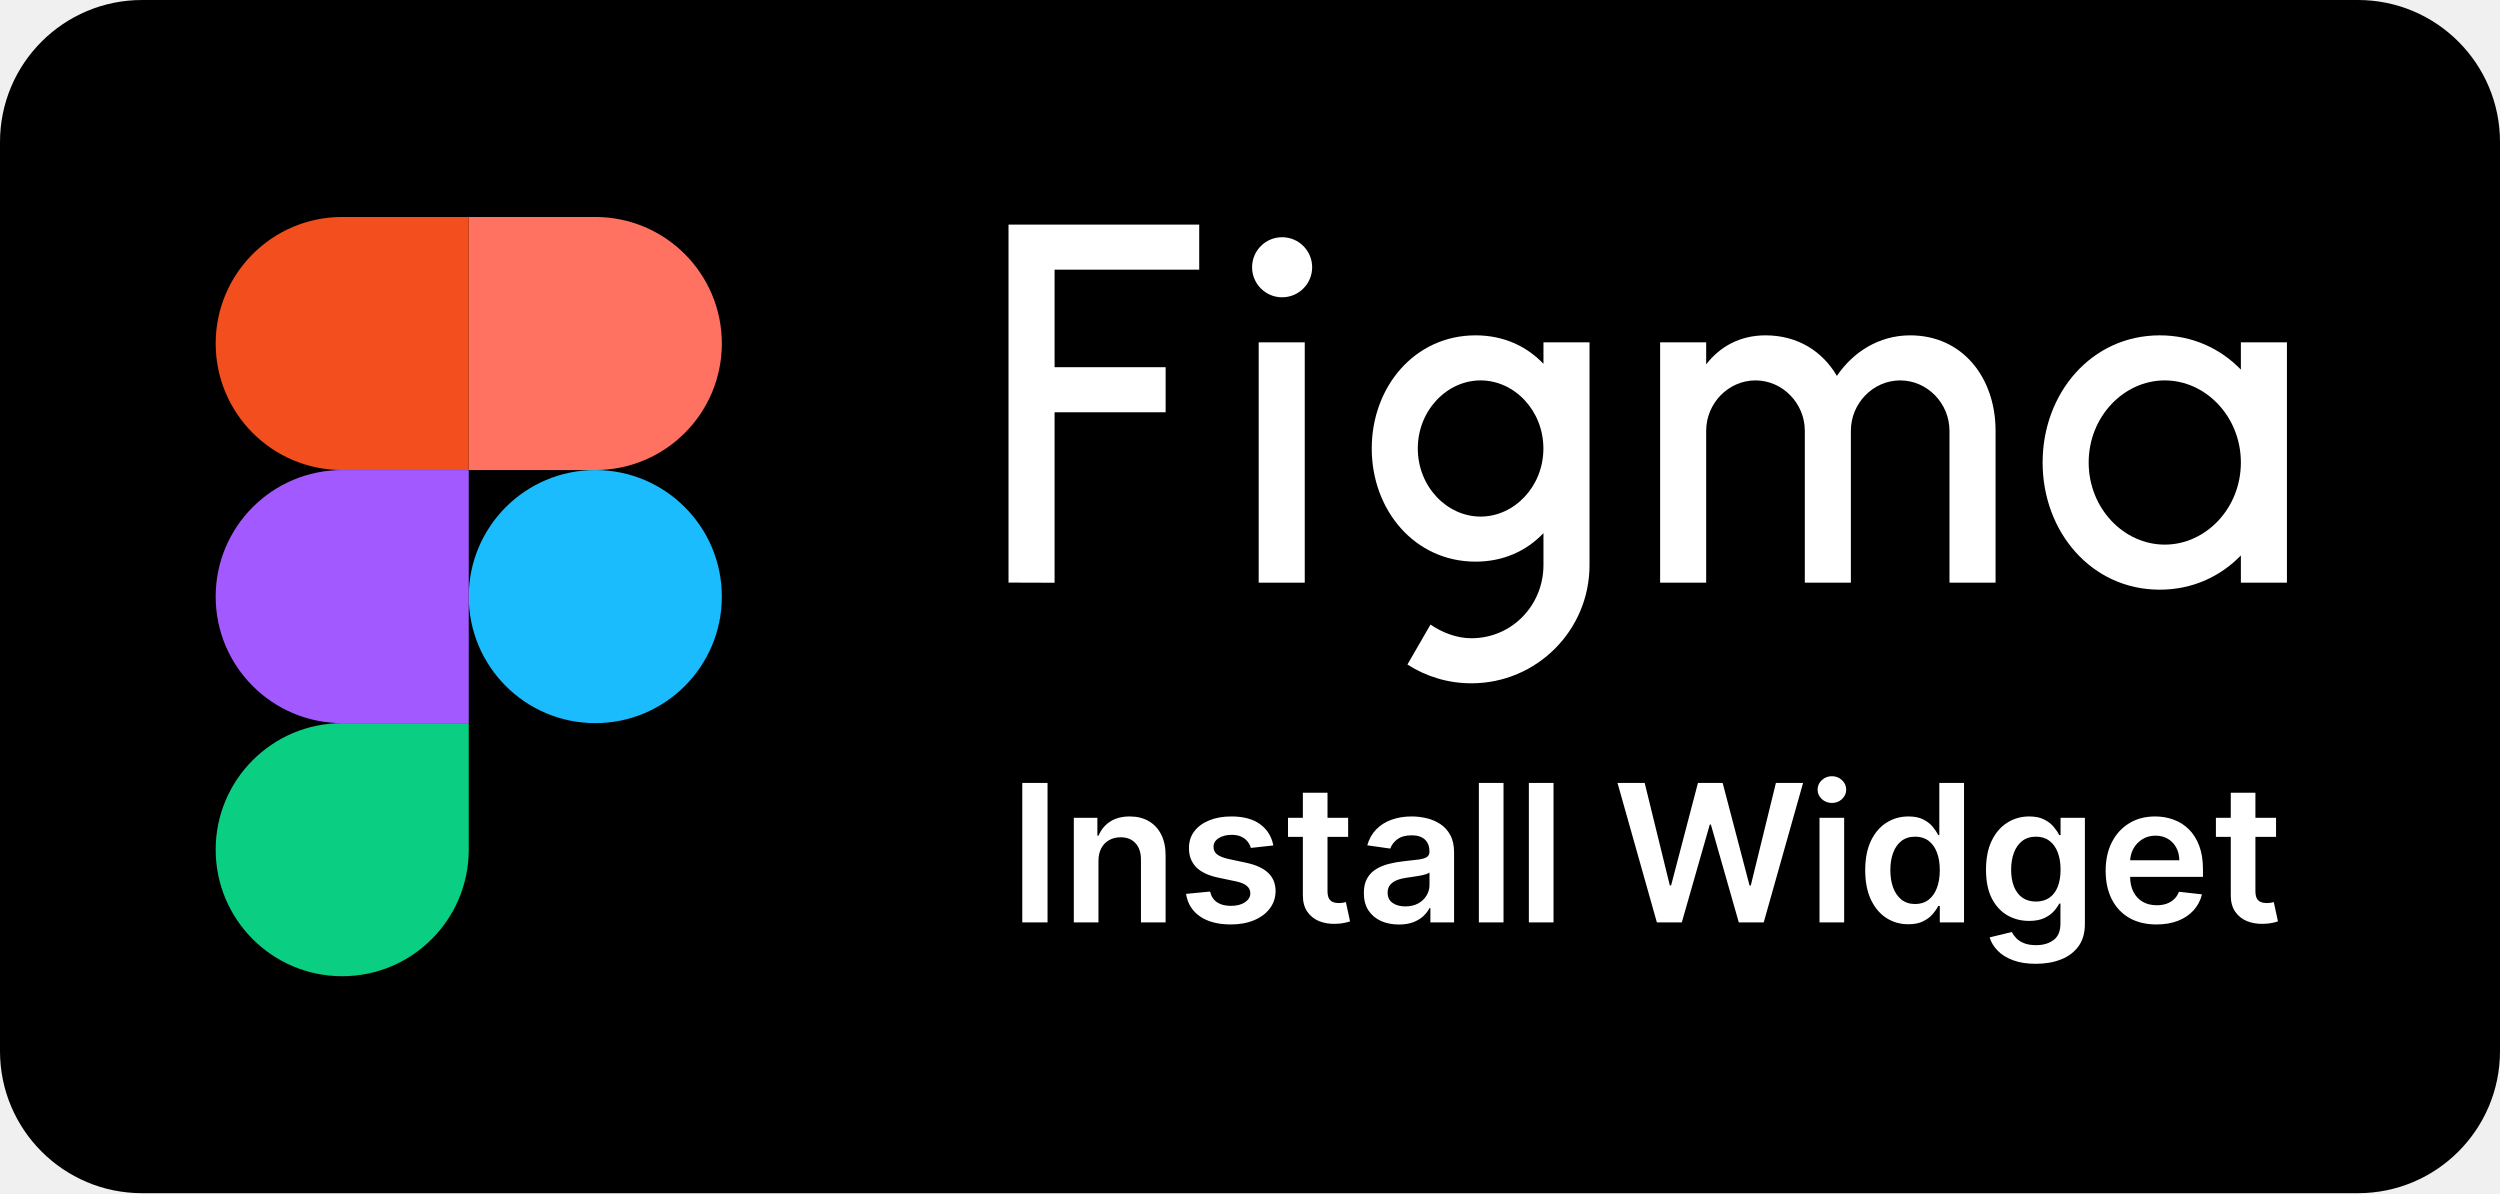
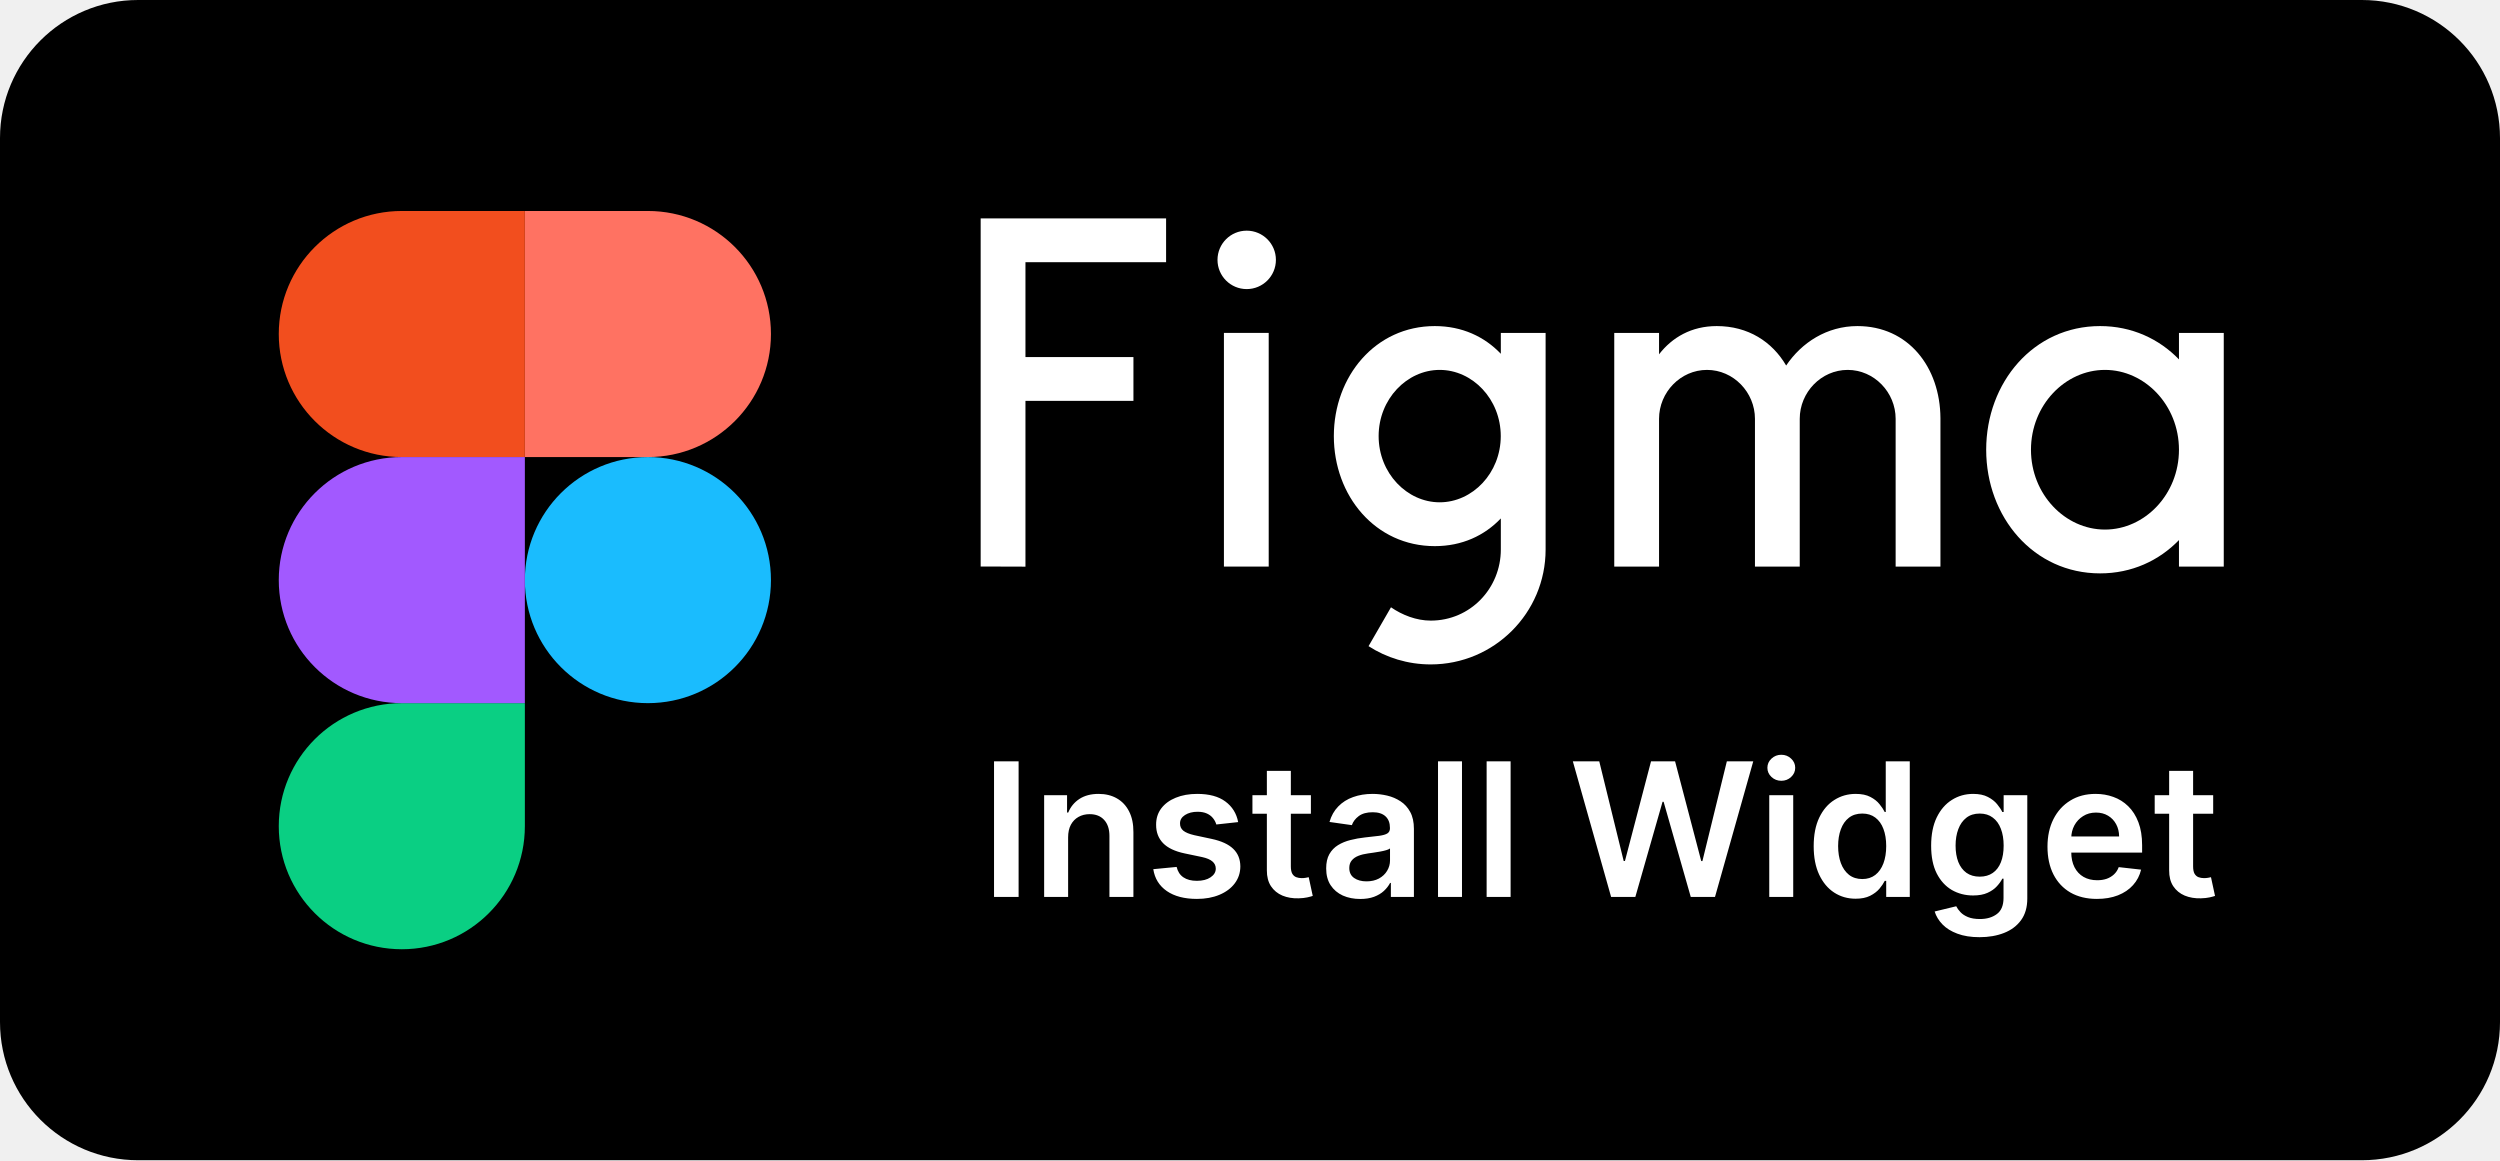
- <svg xmlns="http://www.w3.org/2000/svg" width="1408" height="672" viewBox="0 0 1408 672" fill="none">
-   <rect width="1408" height="672" rx="80" fill="black" />
-   <path d="M264 336C264 296.641 295.907 264.733 335.267 264.733C374.626 264.733 406.534 296.641 406.534 336C406.534 375.36 374.626 407.267 335.267 407.267C295.907 407.267 264 375.36 264 336Z" fill="#1ABCFE" />
-   <path d="M121.466 478.534C121.466 439.175 153.373 407.267 192.733 407.267H264V478.534C264 517.894 232.093 549.801 192.733 549.801C153.373 549.801 121.466 517.894 121.466 478.534Z" fill="#0ACF83" />
-   <path d="M264 122.199V264.733H335.267C374.627 264.733 406.534 232.826 406.534 193.466C406.534 154.107 374.627 122.199 335.267 122.199H264Z" fill="#FF7262" />
-   <path d="M121.466 193.466C121.466 232.826 153.373 264.733 192.733 264.733H264V122.199H192.733C153.373 122.199 121.466 154.107 121.466 193.466Z" fill="#F24E1E" />
-   <path d="M121.466 336C121.466 375.36 153.373 407.267 192.733 407.267H264V264.733H192.733C153.373 264.733 121.466 296.641 121.466 336Z" fill="#A259FF" />
-   <g clip-path="url(#clip0_72_13216)">
-     <path d="M568 126.513V328.12L593.941 328.2V232.192H656.487V206.815H593.941V151.877H675.398V126.5L568 126.513Z" fill="white" />
-     <path d="M722.09 167.438C731.434 167.438 739.008 159.863 739.008 150.52C739.008 141.176 731.434 133.602 722.09 133.602C712.747 133.602 705.172 141.176 705.172 150.52C705.172 159.863 712.747 167.438 722.09 167.438Z" fill="white" />
-     <path d="M708.894 192.815V328.16H734.835V192.815H708.894Z" fill="white" />
-     <path fill-rule="evenodd" clip-rule="evenodd" d="M831.05 188.867C796.602 188.867 772.562 218.002 772.562 252.592C772.562 287.183 796.602 316.317 831.05 316.317C846.821 316.317 859.818 310.211 869.277 300.272V318.291C869.277 340.715 851.663 359.458 828.674 359.458C820.411 359.458 812.201 356.255 805.66 351.747L792.662 374.259C803.043 380.951 815.405 384.835 828.674 384.835C865.426 384.835 895.218 355.042 895.218 318.291V192.815H869.277V204.913C859.818 194.973 846.821 188.867 831.05 188.867ZM798.503 252.592C798.503 231.121 814.927 214.245 833.87 214.245C852.814 214.245 869.237 231.121 869.237 252.592C869.237 274.063 852.814 290.94 833.87 290.94C814.927 290.94 798.503 274.063 798.503 252.592Z" fill="white" />
-     <path d="M988.691 214.245C973.352 214.245 960.917 227.243 960.917 242.582V328.16H934.976V192.815H960.917V205.213C968.518 195.388 979.716 188.867 994.33 188.867C1012.51 188.867 1026.46 197.896 1034.54 211.713C1043.52 198.367 1058.18 188.867 1075.82 188.867C1105.34 188.867 1123.72 212.688 1123.9 242.159C1123.9 242.248 1123.9 242.337 1123.9 242.427V242.432V242.436V242.441C1123.9 242.488 1123.9 242.535 1123.9 242.582V328.16H1097.95V242.582C1097.95 227.243 1085.52 214.245 1070.18 214.245C1054.84 214.245 1042.41 227.243 1042.41 242.582V328.16H1016.47V242.582C1016.47 227.243 1004.03 214.245 988.691 214.245Z" fill="white" />
-     <path fill-rule="evenodd" clip-rule="evenodd" d="M1262.06 208.158C1250.52 196.241 1234.71 188.867 1216.38 188.867C1177.79 188.867 1150.4 221.542 1150.4 260.487C1150.4 299.432 1177.79 332.107 1216.38 332.107C1234.71 332.107 1250.52 324.734 1262.06 312.817V328.16H1288V192.815H1262.06V208.158ZM1176.34 260.487C1176.34 234.65 1196.12 214.245 1219.2 214.245C1242.27 214.245 1262.06 234.65 1262.06 260.487C1262.06 286.325 1242.27 306.73 1219.2 306.73C1196.12 306.73 1176.34 286.325 1176.34 260.487Z" fill="white" />
-   </g>
-   <path d="M589.976 440.955V519.5H575.747V440.955H589.976ZM618.654 484.983V519.5H604.77V460.591H618.04V470.601H618.73C620.086 467.303 622.246 464.682 625.212 462.739C628.203 460.795 631.898 459.824 636.296 459.824C640.361 459.824 643.902 460.693 646.919 462.432C649.962 464.17 652.314 466.689 653.976 469.987C655.664 473.286 656.495 477.287 656.469 481.991V519.5H642.586V484.139C642.586 480.202 641.563 477.121 639.517 474.896C637.498 472.672 634.698 471.56 631.118 471.56C628.689 471.56 626.529 472.097 624.637 473.17C622.77 474.219 621.3 475.74 620.226 477.734C619.178 479.729 618.654 482.145 618.654 484.983ZM717.142 476.162L704.486 477.543C704.128 476.264 703.502 475.062 702.607 473.938C701.738 472.812 700.561 471.905 699.078 471.214C697.596 470.524 695.78 470.179 693.632 470.179C690.743 470.179 688.314 470.805 686.346 472.058C684.402 473.311 683.444 474.935 683.469 476.929C683.444 478.642 684.07 480.036 685.348 481.109C686.652 482.183 688.8 483.065 691.792 483.756L701.84 485.903C707.414 487.105 711.556 489.01 714.266 491.618C717.002 494.226 718.382 497.639 718.408 501.858C718.382 505.565 717.296 508.838 715.148 511.676C713.026 514.489 710.073 516.687 706.289 518.273C702.505 519.858 698.158 520.651 693.249 520.651C686.039 520.651 680.235 519.142 675.837 516.125C671.439 513.082 668.819 508.851 667.975 503.43L681.513 502.126C682.127 504.786 683.431 506.793 685.425 508.148C687.419 509.503 690.015 510.18 693.211 510.18C696.509 510.18 699.155 509.503 701.15 508.148C703.169 506.793 704.179 505.118 704.179 503.124C704.179 501.436 703.527 500.043 702.223 498.943C700.945 497.844 698.951 497 696.24 496.412L686.192 494.303C680.542 493.126 676.361 491.145 673.651 488.358C670.941 485.545 669.598 481.991 669.624 477.696C669.598 474.065 670.583 470.92 672.577 468.261C674.597 465.577 677.397 463.506 680.976 462.048C684.581 460.565 688.736 459.824 693.441 459.824C700.344 459.824 705.777 461.294 709.74 464.234C713.729 467.175 716.196 471.151 717.142 476.162ZM759.272 460.591V471.33H725.407V460.591H759.272ZM733.768 446.477H747.652V501.781C747.652 503.648 747.933 505.08 748.495 506.077C749.083 507.048 749.85 507.713 750.797 508.071C751.743 508.429 752.791 508.608 753.941 508.608C754.811 508.608 755.603 508.544 756.319 508.416C757.061 508.288 757.623 508.173 758.007 508.071L760.346 518.925C759.605 519.18 758.544 519.462 757.163 519.768C755.808 520.075 754.146 520.254 752.177 520.305C748.7 520.408 745.568 519.884 742.781 518.733C739.994 517.557 737.782 515.741 736.146 513.287C734.535 510.832 733.743 507.764 733.768 504.082V446.477ZM787.835 520.689C784.102 520.689 780.74 520.024 777.749 518.695C774.783 517.339 772.43 515.345 770.692 512.712C768.979 510.078 768.122 506.831 768.122 502.97C768.122 499.646 768.736 496.898 769.963 494.724C771.19 492.551 772.865 490.812 774.987 489.509C777.109 488.205 779.5 487.22 782.159 486.555C784.844 485.865 787.618 485.366 790.482 485.06C793.933 484.702 796.733 484.382 798.881 484.101C801.028 483.794 802.588 483.334 803.56 482.72C804.557 482.081 805.055 481.097 805.055 479.767V479.537C805.055 476.648 804.199 474.411 802.486 472.825C800.773 471.24 798.305 470.447 795.084 470.447C791.683 470.447 788.986 471.189 786.991 472.672C785.023 474.155 783.693 475.906 783.003 477.926L770.04 476.085C771.063 472.506 772.75 469.514 775.102 467.111C777.455 464.682 780.331 462.866 783.732 461.665C787.132 460.438 790.891 459.824 795.007 459.824C797.845 459.824 800.67 460.156 803.483 460.821C806.295 461.486 808.865 462.585 811.192 464.119C813.518 465.628 815.385 467.686 816.791 470.294C818.223 472.902 818.939 476.162 818.939 480.074V519.5H805.592V511.408H805.132C804.288 513.044 803.099 514.578 801.565 516.01C800.057 517.416 798.152 518.554 795.851 519.423C793.575 520.267 790.903 520.689 787.835 520.689ZM791.44 510.487C794.227 510.487 796.643 509.937 798.689 508.838C800.734 507.713 802.307 506.23 803.406 504.389C804.531 502.548 805.094 500.541 805.094 498.368V491.426C804.659 491.784 803.918 492.116 802.869 492.423C801.847 492.73 800.696 492.999 799.418 493.229C798.139 493.459 796.874 493.663 795.621 493.842C794.368 494.021 793.281 494.175 792.361 494.303C790.29 494.584 788.436 495.044 786.8 495.683C785.163 496.322 783.872 497.217 782.926 498.368C781.98 499.493 781.507 500.95 781.507 502.74C781.507 505.297 782.44 507.227 784.307 508.531C786.173 509.835 788.551 510.487 791.44 510.487ZM846.783 440.955V519.5H832.899V440.955H846.783ZM874.943 440.955V519.5H861.059V440.955H874.943ZM933.152 519.5L910.984 440.955H926.287L940.439 498.675H941.168L956.278 440.955H970.2L985.349 498.713H986.04L1000.19 440.955H1015.49L993.327 519.5H979.29L963.565 464.388H962.952L947.189 519.5H933.152ZM1024.75 519.5V460.591H1038.63V519.5H1024.75ZM1031.73 452.23C1029.53 452.23 1027.64 451.501 1026.05 450.044C1024.47 448.561 1023.67 446.784 1023.67 444.713C1023.67 442.616 1024.47 440.839 1026.05 439.382C1027.64 437.899 1029.53 437.158 1031.73 437.158C1033.95 437.158 1035.84 437.899 1037.4 439.382C1038.99 440.839 1039.78 442.616 1039.78 444.713C1039.78 446.784 1038.99 448.561 1037.4 450.044C1035.84 451.501 1033.95 452.23 1031.73 452.23ZM1074.77 520.536C1070.14 520.536 1066 519.347 1062.34 516.969C1058.69 514.591 1055.8 511.139 1053.67 506.614C1051.55 502.088 1050.49 496.591 1050.49 490.122C1050.49 483.577 1051.56 478.054 1053.71 473.554C1055.89 469.028 1058.81 465.615 1062.5 463.314C1066.18 460.987 1070.28 459.824 1074.81 459.824C1078.26 459.824 1081.1 460.412 1083.32 461.588C1085.54 462.739 1087.31 464.132 1088.61 465.768C1089.92 467.379 1090.93 468.901 1091.64 470.332H1092.22V440.955H1106.14V519.5H1092.49V510.219H1091.64C1090.93 511.651 1089.89 513.172 1088.54 514.783C1087.18 516.368 1085.39 517.723 1083.17 518.848C1080.94 519.973 1078.14 520.536 1074.77 520.536ZM1078.64 509.145C1081.58 509.145 1084.09 508.352 1086.16 506.767C1088.23 505.156 1089.8 502.919 1090.88 500.055C1091.95 497.192 1092.49 493.855 1092.49 490.045C1092.49 486.236 1091.95 482.925 1090.88 480.112C1089.83 477.3 1088.27 475.114 1086.2 473.554C1084.15 471.994 1081.63 471.214 1078.64 471.214C1075.55 471.214 1072.97 472.02 1070.89 473.631C1068.82 475.241 1067.26 477.466 1066.22 480.304C1065.17 483.142 1064.64 486.389 1064.64 490.045C1064.64 493.727 1065.17 497.013 1066.22 499.902C1067.29 502.766 1068.86 505.028 1070.93 506.69C1073.03 508.327 1075.6 509.145 1078.64 509.145ZM1146.55 542.818C1141.57 542.818 1137.29 542.141 1133.71 540.786C1130.13 539.456 1127.25 537.666 1125.08 535.416C1122.9 533.166 1121.39 530.673 1120.55 527.938L1133.05 524.908C1133.62 526.058 1134.43 527.196 1135.51 528.321C1136.58 529.472 1138.03 530.418 1139.84 531.159C1141.68 531.926 1144 532.31 1146.78 532.31C1150.72 532.31 1153.98 531.351 1156.56 529.433C1159.15 527.541 1160.44 524.422 1160.44 520.075V508.915H1159.75C1159.03 510.347 1157.98 511.817 1156.6 513.325C1155.25 514.834 1153.44 516.099 1151.19 517.122C1148.97 518.145 1146.17 518.656 1142.8 518.656C1138.27 518.656 1134.17 517.595 1130.48 515.473C1126.83 513.325 1123.91 510.129 1121.74 505.885C1119.59 501.615 1118.52 496.271 1118.52 489.854C1118.52 483.385 1119.59 477.926 1121.74 473.477C1123.91 469.003 1126.84 465.615 1130.52 463.314C1134.2 460.987 1138.31 459.824 1142.83 459.824C1146.29 459.824 1149.12 460.412 1151.35 461.588C1153.6 462.739 1155.39 464.132 1156.72 465.768C1158.05 467.379 1159.06 468.901 1159.75 470.332H1160.51V460.591H1174.21V520.459C1174.21 525.496 1173 529.663 1170.6 532.962C1168.2 536.26 1164.91 538.727 1160.74 540.364C1156.58 542 1151.85 542.818 1146.55 542.818ZM1146.67 507.764C1149.61 507.764 1152.11 507.048 1154.19 505.616C1156.26 504.185 1157.83 502.126 1158.9 499.442C1159.98 496.757 1160.51 493.536 1160.51 489.777C1160.51 486.07 1159.98 482.822 1158.9 480.036C1157.85 477.249 1156.3 475.088 1154.22 473.554C1152.18 471.994 1149.66 471.214 1146.67 471.214C1143.57 471.214 1140.99 472.02 1138.92 473.631C1136.85 475.241 1135.29 477.453 1134.24 480.266C1133.19 483.053 1132.67 486.223 1132.67 489.777C1132.67 493.382 1133.19 496.54 1134.24 499.25C1135.32 501.935 1136.89 504.031 1138.96 505.54C1141.06 507.023 1143.63 507.764 1146.67 507.764ZM1214.51 520.651C1208.61 520.651 1203.51 519.423 1199.21 516.969C1194.94 514.489 1191.66 510.986 1189.35 506.46C1187.05 501.909 1185.9 496.553 1185.9 490.391C1185.9 484.331 1187.05 479.013 1189.35 474.436C1191.68 469.834 1194.93 466.254 1199.1 463.697C1203.26 461.115 1208.16 459.824 1213.79 459.824C1217.42 459.824 1220.84 460.412 1224.06 461.588C1227.31 462.739 1230.17 464.528 1232.65 466.957C1235.16 469.386 1237.13 472.48 1238.56 476.239C1239.99 479.972 1240.71 484.42 1240.71 489.585V493.842H1192.42V484.484H1227.4C1227.37 481.825 1226.8 479.46 1225.67 477.389C1224.55 475.293 1222.98 473.643 1220.96 472.442C1218.96 471.24 1216.64 470.639 1213.98 470.639C1211.14 470.639 1208.65 471.33 1206.5 472.71C1204.35 474.065 1202.68 475.855 1201.47 478.08C1200.3 480.278 1199.7 482.695 1199.67 485.328V493.497C1199.67 496.923 1200.3 499.864 1201.55 502.318C1202.8 504.747 1204.56 506.614 1206.81 507.918C1209.06 509.196 1211.69 509.835 1214.71 509.835C1216.73 509.835 1218.55 509.554 1220.19 508.991C1221.83 508.403 1223.25 507.547 1224.45 506.422C1225.65 505.297 1226.56 503.903 1227.17 502.241L1240.13 503.699C1239.31 507.125 1237.76 510.116 1235.45 512.673C1233.18 515.205 1230.26 517.173 1226.71 518.58C1223.16 519.96 1219.09 520.651 1214.51 520.651ZM1281.87 460.591V471.33H1248V460.591H1281.87ZM1256.37 446.477H1270.25V501.781C1270.25 503.648 1270.53 505.08 1271.09 506.077C1271.68 507.048 1272.45 507.713 1273.39 508.071C1274.34 508.429 1275.39 508.608 1276.54 508.608C1277.41 508.608 1278.2 508.544 1278.92 508.416C1279.66 508.288 1280.22 508.173 1280.6 508.071L1282.94 518.925C1282.2 519.18 1281.14 519.462 1279.76 519.768C1278.41 520.075 1276.74 520.254 1274.77 520.305C1271.3 520.408 1268.17 519.884 1265.38 518.733C1262.59 517.557 1260.38 515.741 1258.74 513.287C1257.13 510.832 1256.34 507.764 1256.37 504.082V446.477Z" fill="white" />
-   <defs>
-     <clipPath id="clip0_72_13216">
-       <rect width="720" height="261" fill="white" transform="translate(568 126.5)" />
-     </clipPath>
-   </defs>
+ <svg xmlns="http://www.w3.org/2000/svg" width="181" height="84" viewBox="0 0 181 84" fill="none">
+   <path d="M171 0H10C4.477 0 0 4.477 0 10V74C0 79.523 4.477 84 10 84H171C176.523 84 181 79.523 181 74V10C181 4.477 176.523 0 171 0Z" fill="black" />
+   <path d="M38 42C38 37.08 41.988 33.092 46.908 33.092C51.828 33.092 55.817 37.08 55.817 42C55.817 46.92 51.828 50.908 46.908 50.908C41.988 50.908 38 46.92 38 42Z" fill="#1ABCFE" />
+   <path d="M20.183 59.817C20.183 54.897 24.172 50.908 29.092 50.908H38V59.817C38 64.737 34.012 68.725 29.092 68.725C24.172 68.725 20.183 64.737 20.183 59.817Z" fill="#0ACF83" />
+   <path d="M38 15.275V33.092H46.908C51.828 33.092 55.817 29.103 55.817 24.183C55.817 19.263 51.828 15.275 46.908 15.275H38Z" fill="#FF7262" />
+   <path d="M20.183 24.183C20.183 29.103 24.172 33.092 29.092 33.092H38V15.275H29.092C24.172 15.275 20.183 19.263 20.183 24.183Z" fill="#F24E1E" />
+   <path d="M20.183 42C20.183 46.92 24.172 50.908 29.092 50.908H38V33.092H29.092C24.172 33.092 20.183 37.08 20.183 42Z" fill="#A259FF" />
+   <path d="M71 15.814V41.015L74.243 41.025V29.024H82.061V25.852H74.243V18.985H84.425V15.812L71 15.814Z" fill="white" />
+   <path d="M90.261 20.93C91.429 20.93 92.376 19.983 92.376 18.815C92.376 17.647 91.429 16.7 90.261 16.7C89.093 16.7 88.147 17.647 88.147 18.815C88.147 19.983 89.093 20.93 90.261 20.93Z" fill="white" />
+   <path d="M88.612 24.102V41.02H91.854V24.102H88.612Z" fill="white" />
+   <path fill-rule="evenodd" clip-rule="evenodd" d="M103.881 23.608C99.575 23.608 96.57 27.25 96.57 31.574C96.57 35.898 99.575 39.54 103.881 39.54C105.853 39.54 107.477 38.776 108.66 37.534V39.786C108.66 42.589 106.458 44.932 103.584 44.932C102.551 44.932 101.525 44.532 100.707 43.968L99.083 46.782C100.38 47.619 101.926 48.104 103.584 48.104C108.178 48.104 111.902 44.38 111.902 39.786V24.102H108.66V25.614C107.477 24.372 105.853 23.608 103.881 23.608ZM99.813 31.574C99.813 28.89 101.866 26.781 104.234 26.781C106.602 26.781 108.655 28.89 108.655 31.574C108.655 34.258 106.602 36.367 104.234 36.367C101.866 36.367 99.813 34.258 99.813 31.574Z" fill="white" />
+   <path d="M123.586 26.781C121.669 26.781 120.115 28.405 120.115 30.323V41.02H116.872V24.102H120.115V25.652C121.065 24.424 122.465 23.608 124.291 23.608C126.564 23.608 128.308 24.737 129.318 26.464C130.44 24.796 132.273 23.608 134.478 23.608C138.168 23.608 140.465 26.586 140.488 30.27C140.488 30.281 140.488 30.292 140.488 30.303V30.304V30.305V30.305C140.488 30.311 140.488 30.317 140.488 30.323V41.02H137.244V30.323C137.244 28.405 135.69 26.781 133.773 26.781C131.855 26.781 130.301 28.405 130.301 30.323V41.02H127.059V30.323C127.059 28.405 125.504 26.781 123.586 26.781Z" fill="white" />
+   <path fill-rule="evenodd" clip-rule="evenodd" d="M157.757 26.02C156.315 24.53 154.339 23.608 152.047 23.608C147.224 23.608 143.8 27.693 143.8 32.561C143.8 37.429 147.224 41.513 152.047 41.513C154.339 41.513 156.315 40.592 157.757 39.102V41.02H161V24.102H157.757V26.02ZM147.042 32.561C147.042 29.331 149.515 26.781 152.4 26.781C155.284 26.781 157.757 29.331 157.757 32.561C157.757 35.791 155.284 38.341 152.4 38.341C149.515 38.341 147.042 35.791 147.042 32.561Z" fill="white" />
+   <path d="M73.747 55.119V64.937H71.968V55.119H73.747ZM77.332 60.623V64.937H75.596V57.574H77.255V58.825H77.341C77.511 58.413 77.781 58.085 78.151 57.842C78.525 57.599 78.987 57.478 79.537 57.478C80.045 57.478 80.488 57.586 80.865 57.804C81.245 58.021 81.539 58.336 81.747 58.748C81.958 59.16 82.062 59.661 82.059 60.249V64.937H80.323V60.517C80.323 60.025 80.195 59.64 79.94 59.362C79.687 59.084 79.337 58.945 78.89 58.945C78.586 58.945 78.316 59.012 78.08 59.146C77.846 59.277 77.662 59.467 77.528 59.717C77.397 59.966 77.332 60.268 77.332 60.623ZM89.643 59.52L88.061 59.693C88.016 59.533 87.938 59.383 87.826 59.242C87.717 59.101 87.57 58.988 87.385 58.901C87.2 58.815 86.972 58.772 86.704 58.772C86.343 58.772 86.039 58.85 85.793 59.007C85.55 59.164 85.43 59.367 85.434 59.616C85.43 59.83 85.509 60.004 85.668 60.138C85.832 60.273 86.1 60.383 86.474 60.469L87.73 60.738C88.427 60.888 88.945 61.126 89.283 61.452C89.625 61.778 89.798 62.205 89.801 62.732C89.798 63.195 89.662 63.605 89.394 63.959C89.128 64.311 88.759 64.586 88.286 64.784C87.813 64.982 87.27 65.081 86.656 65.081C85.755 65.081 85.029 64.892 84.48 64.515C83.93 64.135 83.602 63.606 83.497 62.928L85.189 62.766C85.266 63.098 85.429 63.349 85.678 63.518C85.927 63.688 86.252 63.772 86.651 63.772C87.064 63.772 87.394 63.688 87.644 63.518C87.896 63.349 88.022 63.139 88.022 62.89C88.022 62.679 87.941 62.505 87.778 62.368C87.618 62.23 87.369 62.125 87.03 62.051L85.774 61.788C85.068 61.641 84.545 61.393 84.206 61.044C83.868 60.693 83.7 60.249 83.703 59.712C83.7 59.258 83.823 58.865 84.072 58.532C84.325 58.197 84.675 57.938 85.122 57.756C85.573 57.57 86.092 57.478 86.68 57.478C87.543 57.478 88.222 57.661 88.718 58.029C89.216 58.397 89.525 58.894 89.643 59.52ZM94.909 57.574V58.916H90.676V57.574H94.909ZM91.721 55.809H93.457V62.722C93.457 62.956 93.492 63.135 93.562 63.259C93.635 63.381 93.731 63.464 93.85 63.509C93.968 63.553 94.099 63.576 94.243 63.576C94.351 63.576 94.45 63.568 94.54 63.552C94.633 63.536 94.703 63.521 94.751 63.509L95.043 64.865C94.951 64.897 94.818 64.933 94.645 64.971C94.476 65.009 94.268 65.031 94.022 65.038C93.588 65.051 93.196 64.985 92.848 64.841C92.499 64.694 92.223 64.467 92.018 64.161C91.817 63.854 91.718 63.47 91.721 63.01V55.809ZM98.479 65.086C98.013 65.086 97.593 65.003 97.219 64.837C96.848 64.667 96.554 64.418 96.337 64.089C96.122 63.76 96.015 63.354 96.015 62.871C96.015 62.456 96.092 62.112 96.245 61.84C96.399 61.569 96.608 61.351 96.873 61.188C97.139 61.025 97.438 60.902 97.77 60.819C98.106 60.733 98.452 60.67 98.81 60.632C99.242 60.587 99.592 60.547 99.86 60.512C100.129 60.474 100.324 60.416 100.445 60.34C100.57 60.26 100.632 60.137 100.632 59.971V59.942C100.632 59.581 100.525 59.301 100.311 59.103C100.097 58.905 99.788 58.806 99.385 58.806C98.96 58.806 98.623 58.898 98.374 59.084C98.128 59.269 97.962 59.488 97.875 59.74L96.255 59.51C96.383 59.063 96.594 58.689 96.888 58.389C97.182 58.085 97.541 57.858 97.966 57.708C98.391 57.554 98.861 57.478 99.376 57.478C99.731 57.478 100.084 57.519 100.435 57.602C100.787 57.685 101.108 57.823 101.399 58.015C101.69 58.203 101.923 58.461 102.099 58.786C102.278 59.112 102.367 59.52 102.367 60.009V64.937H100.699V63.926H100.642C100.536 64.13 100.387 64.322 100.196 64.501C100.007 64.677 99.769 64.819 99.481 64.928C99.197 65.033 98.863 65.086 98.479 65.086ZM98.93 63.811C99.278 63.811 99.58 63.742 99.836 63.605C100.092 63.464 100.288 63.279 100.426 63.048C100.566 62.818 100.637 62.567 100.637 62.296V61.428C100.582 61.473 100.49 61.514 100.359 61.553C100.231 61.591 100.087 61.625 99.927 61.653C99.767 61.682 99.609 61.708 99.453 61.73C99.296 61.752 99.16 61.772 99.045 61.788C98.786 61.823 98.555 61.88 98.35 61.96C98.145 62.04 97.984 62.152 97.866 62.296C97.748 62.436 97.688 62.618 97.688 62.842C97.688 63.162 97.805 63.403 98.038 63.566C98.272 63.729 98.569 63.811 98.93 63.811ZM105.848 55.119V64.937H104.112V55.119H105.848ZM109.368 55.119V64.937H107.632V55.119H109.368ZM116.644 64.937L113.873 55.119H115.786L117.555 62.334H117.646L119.535 55.119H121.275L123.169 62.339H123.255L125.024 55.119H126.936L124.166 64.937H122.411L120.446 58.048H120.369L118.399 64.937H116.644ZM128.094 64.937V57.574H129.829V64.937H128.094ZM128.966 56.529C128.691 56.529 128.455 56.437 128.256 56.255C128.059 56.07 127.959 55.848 127.959 55.589C127.959 55.327 128.059 55.105 128.256 54.922C128.455 54.737 128.691 54.645 128.966 54.645C129.244 54.645 129.48 54.737 129.675 54.922C129.874 55.105 129.973 55.327 129.973 55.589C129.973 55.848 129.874 56.07 129.675 56.255C129.48 56.437 129.244 56.529 128.966 56.529ZM134.346 65.067C133.768 65.067 133.25 64.918 132.793 64.621C132.336 64.324 131.975 63.892 131.709 63.327C131.444 62.761 131.311 62.074 131.311 61.265C131.311 60.447 131.445 59.757 131.714 59.194C131.986 58.628 132.351 58.202 132.813 57.914C133.273 57.623 133.785 57.478 134.351 57.478C134.783 57.478 135.138 57.551 135.415 57.698C135.693 57.842 135.914 58.016 136.076 58.221C136.24 58.422 136.366 58.612 136.455 58.791H136.528V55.119H138.268V64.937H136.561V63.777H136.455C136.366 63.956 136.236 64.146 136.068 64.348C135.898 64.546 135.674 64.715 135.396 64.856C135.118 64.996 134.768 65.067 134.346 65.067ZM134.83 63.643C135.198 63.643 135.511 63.544 135.77 63.346C136.029 63.144 136.225 62.865 136.36 62.507C136.494 62.149 136.561 61.732 136.561 61.255C136.561 60.779 136.494 60.365 136.36 60.014C136.229 59.662 136.034 59.389 135.775 59.194C135.519 58.999 135.204 58.901 134.83 58.901C134.444 58.901 134.121 59.002 133.861 59.204C133.603 59.405 133.408 59.683 133.278 60.038C133.146 60.392 133.08 60.798 133.08 61.255C133.08 61.716 133.146 62.126 133.278 62.487C133.411 62.846 133.608 63.128 133.866 63.336C134.129 63.541 134.45 63.643 134.83 63.643ZM143.319 67.852C142.696 67.852 142.161 67.767 141.714 67.598C141.266 67.432 140.906 67.208 140.635 66.927C140.363 66.645 140.174 66.334 140.069 65.992L141.631 65.613C141.703 65.757 141.804 65.899 141.939 66.04C142.073 66.184 142.254 66.302 142.48 66.395C142.71 66.49 143 66.538 143.348 66.538C143.84 66.538 144.248 66.419 144.57 66.179C144.894 65.942 145.055 65.552 145.055 65.009V63.614H144.969C144.879 63.793 144.748 63.977 144.575 64.165C144.406 64.354 144.18 64.512 143.899 64.64C143.621 64.768 143.271 64.832 142.85 64.832C142.284 64.832 141.771 64.699 141.31 64.434C140.854 64.165 140.489 63.766 140.218 63.235C139.949 62.702 139.815 62.034 139.815 61.231C139.815 60.423 139.949 59.74 140.218 59.184C140.489 58.625 140.855 58.202 141.315 57.914C141.775 57.623 142.289 57.478 142.854 57.478C143.286 57.478 143.64 57.551 143.919 57.698C144.2 57.842 144.424 58.016 144.59 58.221C144.756 58.422 144.883 58.612 144.969 58.791H145.064V57.574H146.776V65.057C146.776 65.687 146.625 66.208 146.325 66.62C146.025 67.032 145.614 67.341 145.093 67.545C144.573 67.75 143.981 67.852 143.319 67.852ZM143.334 63.47C143.701 63.47 144.014 63.381 144.274 63.202C144.533 63.023 144.729 62.766 144.863 62.43C144.998 62.094 145.064 61.692 145.064 61.222C145.064 60.758 144.998 60.352 144.863 60.004C144.731 59.656 144.538 59.386 144.278 59.194C144.023 58.999 143.708 58.901 143.334 58.901C142.946 58.901 142.624 59.002 142.365 59.204C142.106 59.405 141.911 59.681 141.78 60.033C141.649 60.381 141.584 60.778 141.584 61.222C141.584 61.672 141.649 62.067 141.78 62.406C141.915 62.742 142.111 63.004 142.37 63.192C142.633 63.378 142.954 63.47 143.334 63.47ZM151.814 65.081C151.076 65.081 150.439 64.928 149.901 64.621C149.368 64.311 148.958 63.873 148.669 63.307C148.381 62.738 148.238 62.069 148.238 61.299C148.238 60.541 148.381 59.876 148.669 59.304C148.96 58.729 149.366 58.282 149.888 57.962C150.408 57.639 151.02 57.478 151.724 57.478C152.178 57.478 152.605 57.551 153.008 57.698C153.414 57.842 153.771 58.066 154.081 58.369C154.395 58.673 154.641 59.06 154.82 59.53C154.999 59.996 155.089 60.552 155.089 61.198V61.73H149.053V60.56H153.425C153.421 60.228 153.35 59.932 153.209 59.673C153.069 59.411 152.873 59.205 152.62 59.055C152.37 58.905 152.08 58.83 151.748 58.83C151.393 58.83 151.081 58.916 150.813 59.089C150.544 59.258 150.335 59.482 150.184 59.76C150.038 60.035 149.963 60.337 149.959 60.666V61.687C149.959 62.115 150.038 62.483 150.194 62.789C150.35 63.093 150.57 63.327 150.851 63.489C151.133 63.649 151.461 63.729 151.839 63.729C152.091 63.729 152.319 63.694 152.524 63.624C152.729 63.55 152.906 63.443 153.056 63.303C153.206 63.162 153.32 62.988 153.396 62.78L155.016 62.962C154.914 63.39 154.72 63.764 154.431 64.084C154.148 64.4 153.783 64.646 153.339 64.822C152.895 64.995 152.386 65.081 151.814 65.081ZM160.234 57.574V58.916H156V57.574H160.234ZM157.046 55.809H158.781V62.722C158.781 62.956 158.816 63.135 158.886 63.259C158.96 63.381 159.056 63.464 159.174 63.509C159.293 63.553 159.424 63.576 159.568 63.576C159.676 63.576 159.775 63.568 159.865 63.552C159.958 63.536 160.028 63.521 160.075 63.509L160.368 64.865C160.275 64.897 160.143 64.933 159.97 64.971C159.801 65.009 159.593 65.031 159.346 65.038C158.913 65.051 158.521 64.985 158.173 64.841C157.824 64.694 157.548 64.467 157.343 64.161C157.141 63.854 157.043 63.47 157.046 63.01V55.809Z" fill="white" />
</svg>
